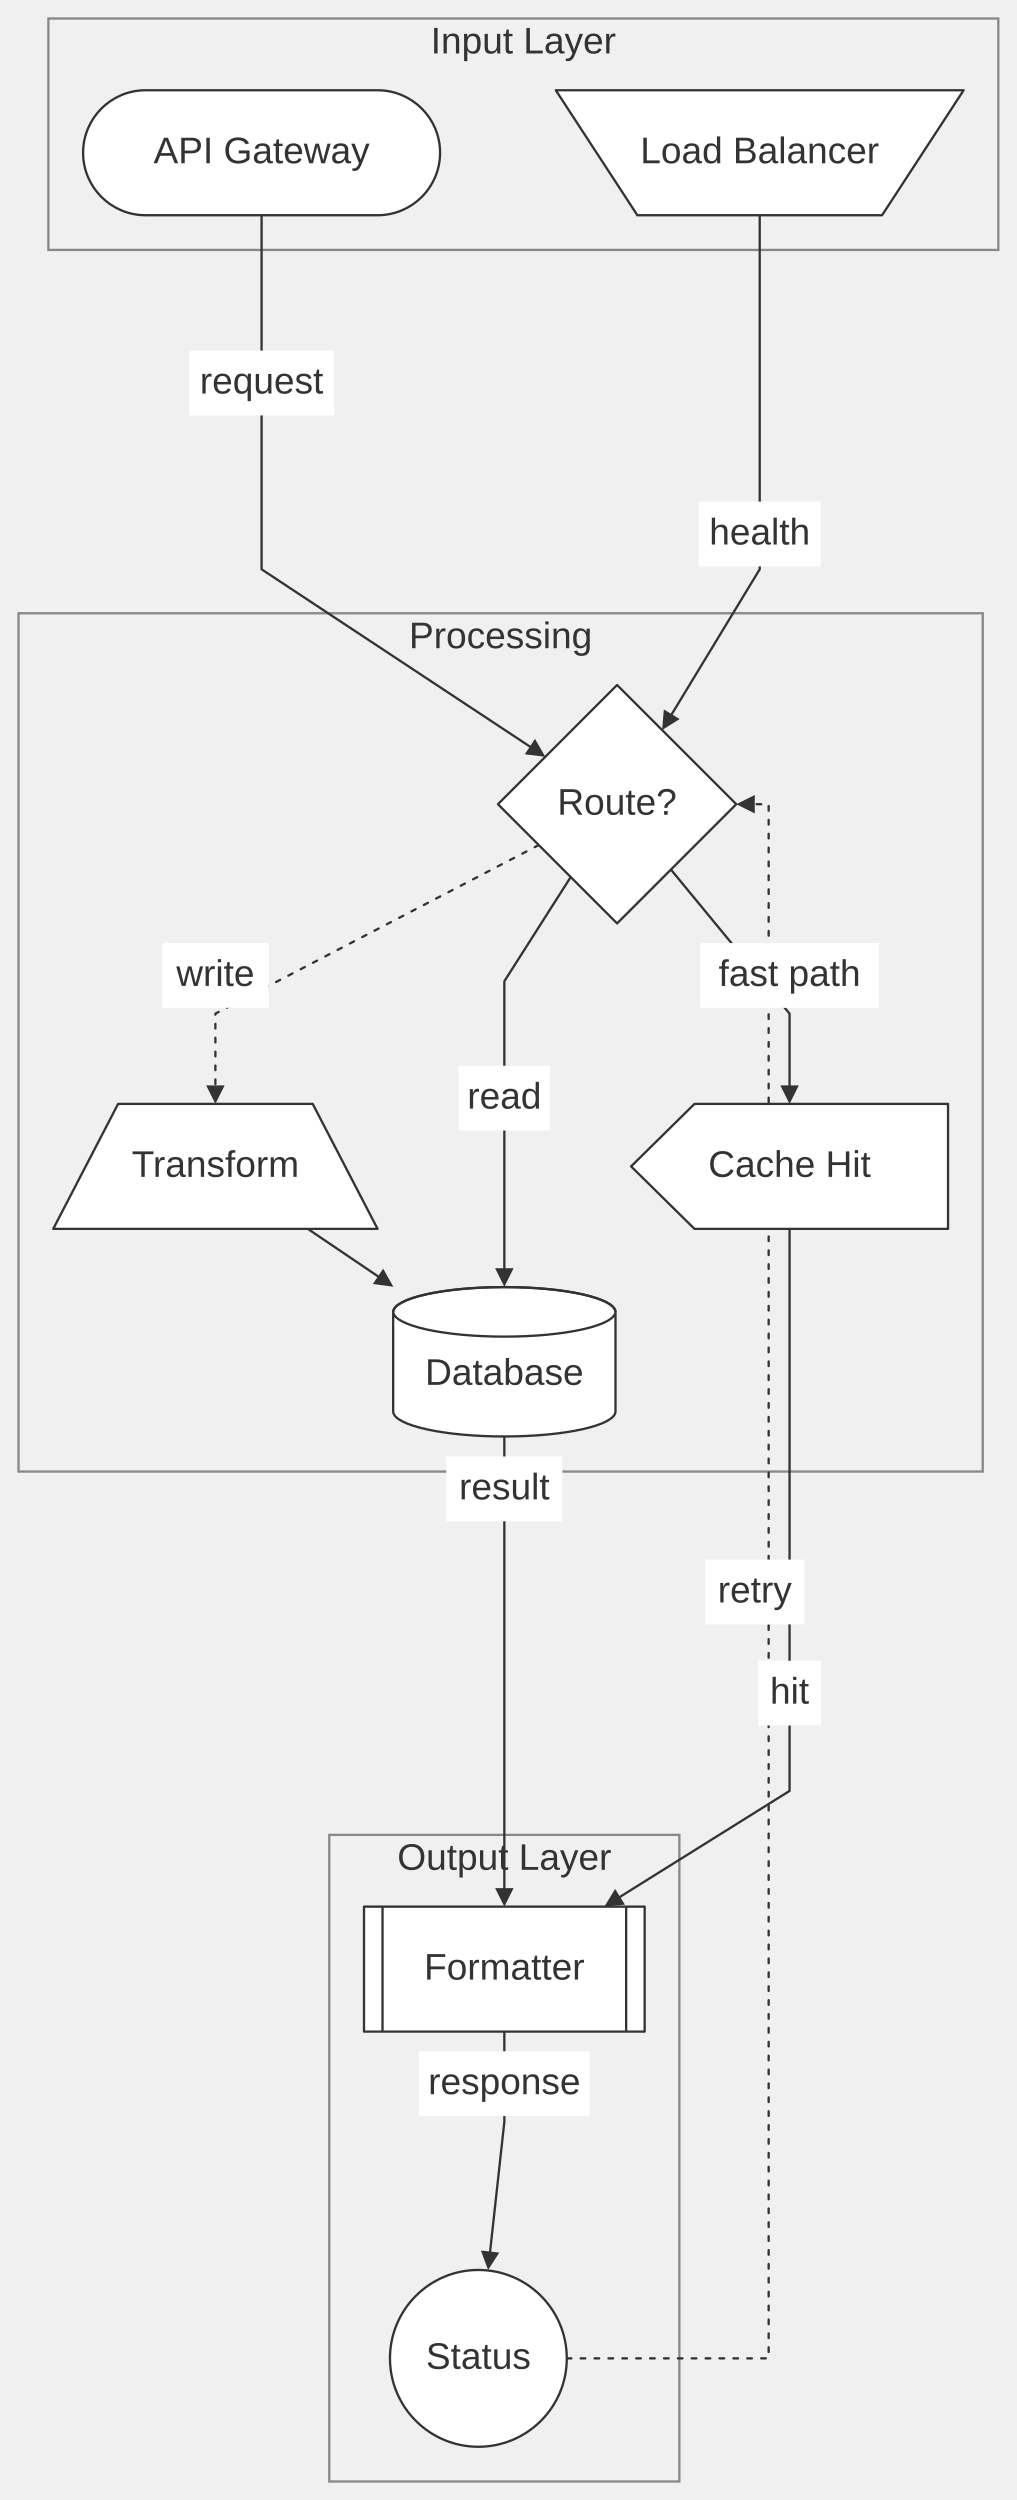
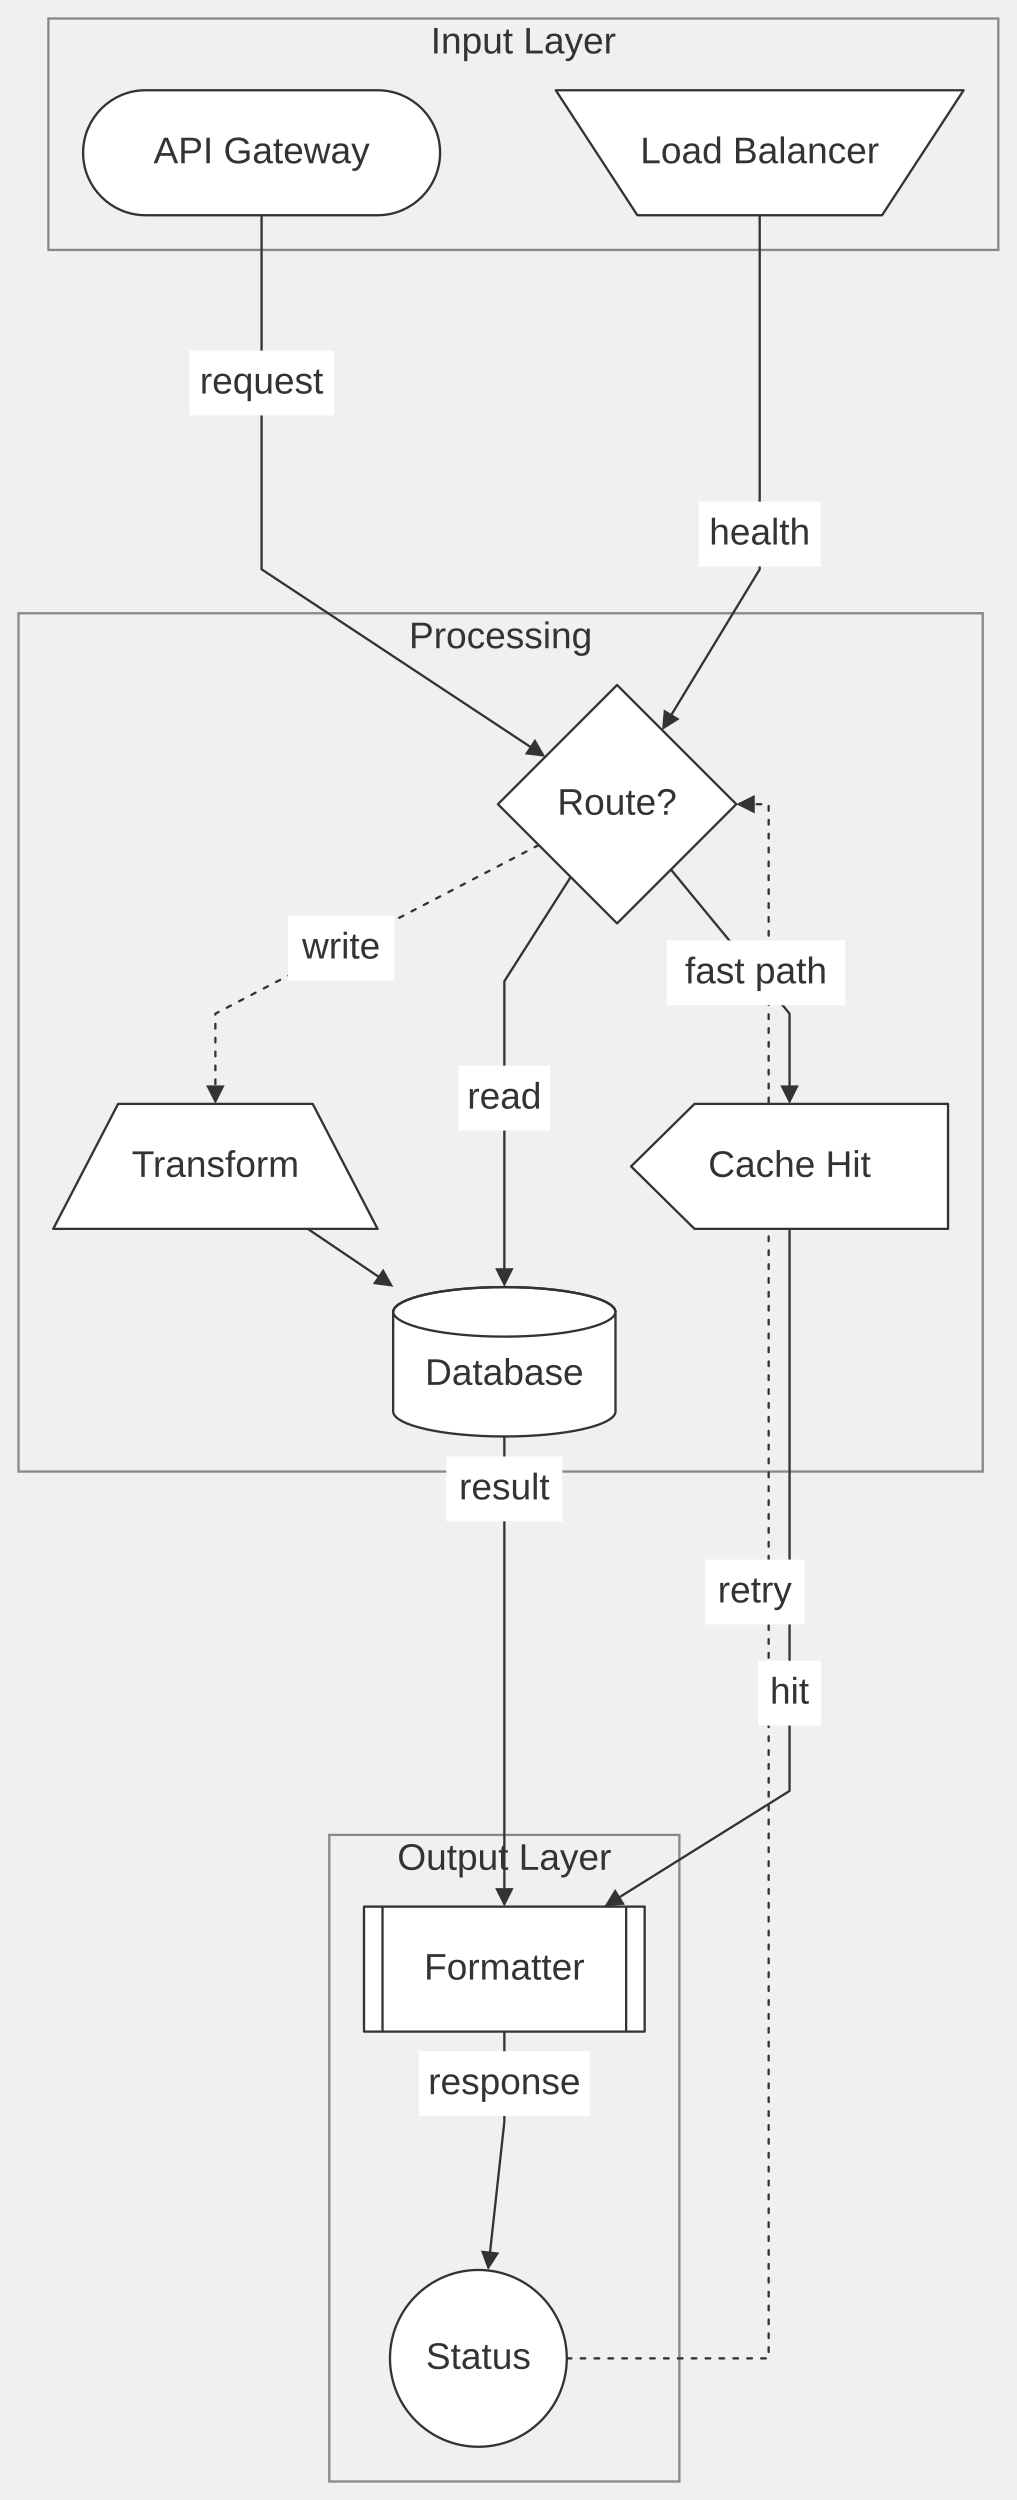
<svg xmlns="http://www.w3.org/2000/svg" width="100%" viewBox="0 0 439.38 1080.26" style="max-width: 439.38px; background-color: transparent;" font-family="&quot;trebuchet ms&quot;, verdana, arial, sans-serif" font-size="16.00">
  <defs>
    <marker id="arrowhead" viewBox="0 0 10.00 10.00" refX="5.00" refY="5.00" markerWidth="8.00" markerHeight="8.00" orient="auto-start-reverse" markerUnits="userSpaceOnUse">
      <path d="M 0 0 L 10.00 5.00 L 0 10.00 z" fill="#333" />
    </marker>
  </defs>
  <g transform="translate(-20.00,-19.00)">
    <g class="clusters">
      <rect class="subgraph" x="40.91" y="27.00" width="410.47" height="100.00" fill="none" stroke="#888" stroke-width="1.00" />
      <text x="246.14" y="31.00" text-anchor="middle" dominant-baseline="hanging" fill="#333">Input Layer</text>
      <rect class="subgraph" x="162.29" y="811.86" width="151.27" height="279.40" fill="none" stroke="#888" stroke-width="1.00" />
      <text x="237.93" y="815.86" text-anchor="middle" dominant-baseline="hanging" fill="#333">Output Layer</text>
      <rect class="subgraph" x="28.00" y="284.00" width="416.65" height="370.86" fill="none" stroke="#888" stroke-width="1.00" />
      <text x="236.32" y="288.00" text-anchor="middle" dominant-baseline="hanging" fill="#333">Processing</text>
    </g>
    <g class="edgePaths">
      <path d="M133.03,112.00 L133.03,162.00 L133.03,201.00 L133.03,265.00 L252.30,343.80" stroke="#333" stroke-width="1.00" fill="none" stroke-linecap="round" stroke-linejoin="round" marker-end="url(#arrowhead)" />
      <path d="M348.27,112.00 L348.27,162.00 L348.27,201.00 L348.27,265.00 L308.18,331.04" stroke="#333" stroke-width="1.00" fill="none" stroke-linecap="round" stroke-linejoin="round" marker-end="url(#arrowhead)" />
      <path d="M266.61,397.96 L237.93,443.00 L237.93,510.00 L237.93,571.00" stroke="#333" stroke-width="1.00" fill="none" stroke-linecap="round" stroke-linejoin="round" marker-end="url(#arrowhead)" />
      <path d="M309.90,394.74 L361.17,457.00 L361.17,492.00" stroke="#333" stroke-width="1.00" fill="none" stroke-linecap="round" stroke-linejoin="round" marker-end="url(#arrowhead)" />
      <path d="M252.79,384.15 L113.07,457.00 L113.07,492.00" stroke="#333" stroke-width="1.00" fill="none" stroke-linecap="round" stroke-linejoin="round" stroke-dasharray="2.00,4.00" marker-end="url(#arrowhead)" />
      <path d="M153.00,550.00 L186.65,572.76" stroke="#333" stroke-width="1.00" fill="none" stroke-linecap="round" stroke-linejoin="round" marker-end="url(#arrowhead)" />
      <path d="M237.93,639.86 L237.93,678.86 L237.93,742.86 L237.93,792.86 L237.93,838.86" stroke="#333" stroke-width="1.00" fill="none" stroke-linecap="round" stroke-linejoin="round" marker-end="url(#arrowhead)" />
      <path d="M361.17,550.00 L361.17,589.00 L361.17,664.86 L361.17,742.86 L361.17,792.86 L284.53,840.74" stroke="#333" stroke-width="1.00" fill="none" stroke-linecap="round" stroke-linejoin="round" marker-end="url(#arrowhead)" />
      <path d="M237.93,896.86 L237.93,935.86 L231.34,995.89" stroke="#333" stroke-width="1.00" fill="none" stroke-linecap="round" stroke-linejoin="round" marker-end="url(#arrowhead)" />
      <path d="M264.91,1038.06 L352.14,1038.06 L352.14,366.50 L342.14,366.50" stroke="#333" stroke-width="1.00" fill="none" stroke-linecap="round" stroke-linejoin="round" stroke-dasharray="2.00,4.00" marker-end="url(#arrowhead)" />
    </g>
    <g class="nodes">
      <rect x="55.91" y="58.00" width="154.25" height="54.00" rx="27.00" ry="27.00" fill="white" stroke="#333" stroke-width="1.00" stroke-linejoin="round" />
      <text x="133.03" y="85.00" text-anchor="middle" dominant-baseline="middle" fill="#333">API Gateway</text>
      <polygon points="260.16,58.00 436.38,58.00 401.14,112.00 295.40,112.00" fill="white" stroke="#333" stroke-width="1.00" stroke-linejoin="round" />
      <text x="348.27" y="85.00" text-anchor="middle" dominant-baseline="middle" fill="#333">Load Balancer</text>
      <polygon points="286.64,315.00 338.14,366.50 286.64,418.00 235.15,366.50" fill="white" stroke="#333" stroke-width="1.00" stroke-linejoin="round" />
      <text x="286.64" y="366.50" text-anchor="middle" dominant-baseline="middle" fill="#333">Route?</text>
      <polygon points="71.03,496.00 155.12,496.00 183.15,550.00 43.00,550.00" fill="white" stroke="#333" stroke-width="1.00" stroke-linejoin="round" />
      <text x="113.07" y="523.00" text-anchor="middle" dominant-baseline="middle" fill="#333">Transform</text>
      <path d="M189.89,585.86 A48.04,10.86 0 0,0 285.96,585.86 A48.04,10.86 0 0,0 189.89,585.86 L189.89,629.00 A48.04,10.86 0 0,0 285.96,629.00 L285.96,585.86" fill="white" stroke="#333" stroke-width="1.00" stroke-linejoin="round" />
      <path d="M189.89,585.86 A48.04,10.86 0 0,1 285.96,585.86" fill="none" stroke="#333" stroke-width="1.00" />
      <text x="237.93" y="612.86" text-anchor="middle" dominant-baseline="middle" fill="#333">Database</text>
      <polygon points="320.09,496.00 429.65,496.00 429.65,550.00 320.09,550.00 292.70,523.00" fill="white" stroke="#333" stroke-width="1.00" stroke-linejoin="round" />
      <text x="361.17" y="523.00" text-anchor="middle" dominant-baseline="middle" fill="#333">Cache Hit</text>
      <ellipse cx="226.71" cy="1038.06" rx="38.20" ry="38.20" fill="white" stroke="#333" stroke-width="1.00" stroke-linejoin="round" />
      <text x="226.71" y="1038.06" text-anchor="middle" dominant-baseline="middle" fill="#333">Status</text>
      <rect x="177.29" y="842.86" width="121.27" height="54.00" fill="white" stroke="#333" stroke-width="1.00" stroke-linejoin="round" />
      <line x1="185.29" y1="842.86" x2="185.29" y2="896.86" stroke="#333" stroke-width="1.00" />
      <line x1="290.56" y1="842.86" x2="290.56" y2="896.86" stroke="#333" stroke-width="1.00" />
      <text x="237.93" y="869.86" text-anchor="middle" dominant-baseline="middle" fill="#333">Formatter</text>
    </g>
    <g class="edgeLabels">
      <rect x="101.75" y="170.50" width="62.57" height="28.00" fill="white" />
      <text x="133.03" y="184.50" text-anchor="middle" dominant-baseline="middle" fill="#333">request</text>
      <rect x="321.90" y="235.75" width="52.73" height="28.00" fill="white" />
      <text x="348.27" y="249.75" text-anchor="middle" dominant-baseline="middle" fill="#333">health</text>
      <rect x="218.15" y="479.50" width="39.55" height="28.00" fill="white" />
      <text x="237.93" y="493.50" text-anchor="middle" dominant-baseline="middle" fill="#333">read</text>
-       <rect x="322.65" y="426.50" width="77.04" height="28.00" fill="white" />
-       <text x="361.17" y="440.50" text-anchor="middle" dominant-baseline="middle" fill="#333">fast path</text>
-       <rect x="90.05" y="426.50" width="46.05" height="28.00" fill="white" />
-       <text x="113.07" y="440.50" text-anchor="middle" dominant-baseline="middle" fill="#333">write</text>
+       <rect x="308.14" y="425.38" width="77.04" height="28.00" fill="white" />
+       <text x="346.66" y="439.38" text-anchor="middle" dominant-baseline="middle" fill="#333">fast path</text>
+       <rect x="144.39" y="414.66" width="46.05" height="28.00" fill="white" />
+       <text x="167.42" y="428.66" text-anchor="middle" dominant-baseline="middle" fill="#333">write</text>
      <rect x="212.86" y="648.36" width="50.13" height="28.00" fill="white" />
      <text x="237.93" y="662.36" text-anchor="middle" dominant-baseline="middle" fill="#333">result</text>
      <rect x="347.62" y="736.61" width="27.12" height="28.00" fill="white" />
      <text x="361.17" y="750.61" text-anchor="middle" dominant-baseline="middle" fill="#333">hit</text>
      <rect x="201.07" y="905.36" width="73.70" height="28.00" fill="white" />
      <text x="237.93" y="919.36" text-anchor="middle" dominant-baseline="middle" fill="#333">response</text>
      <rect x="324.70" y="692.90" width="42.89" height="28.00" fill="white" />
      <text x="346.14" y="706.90" text-anchor="middle" dominant-baseline="middle" fill="#333">retry</text>
    </g>
  </g>
</svg>
